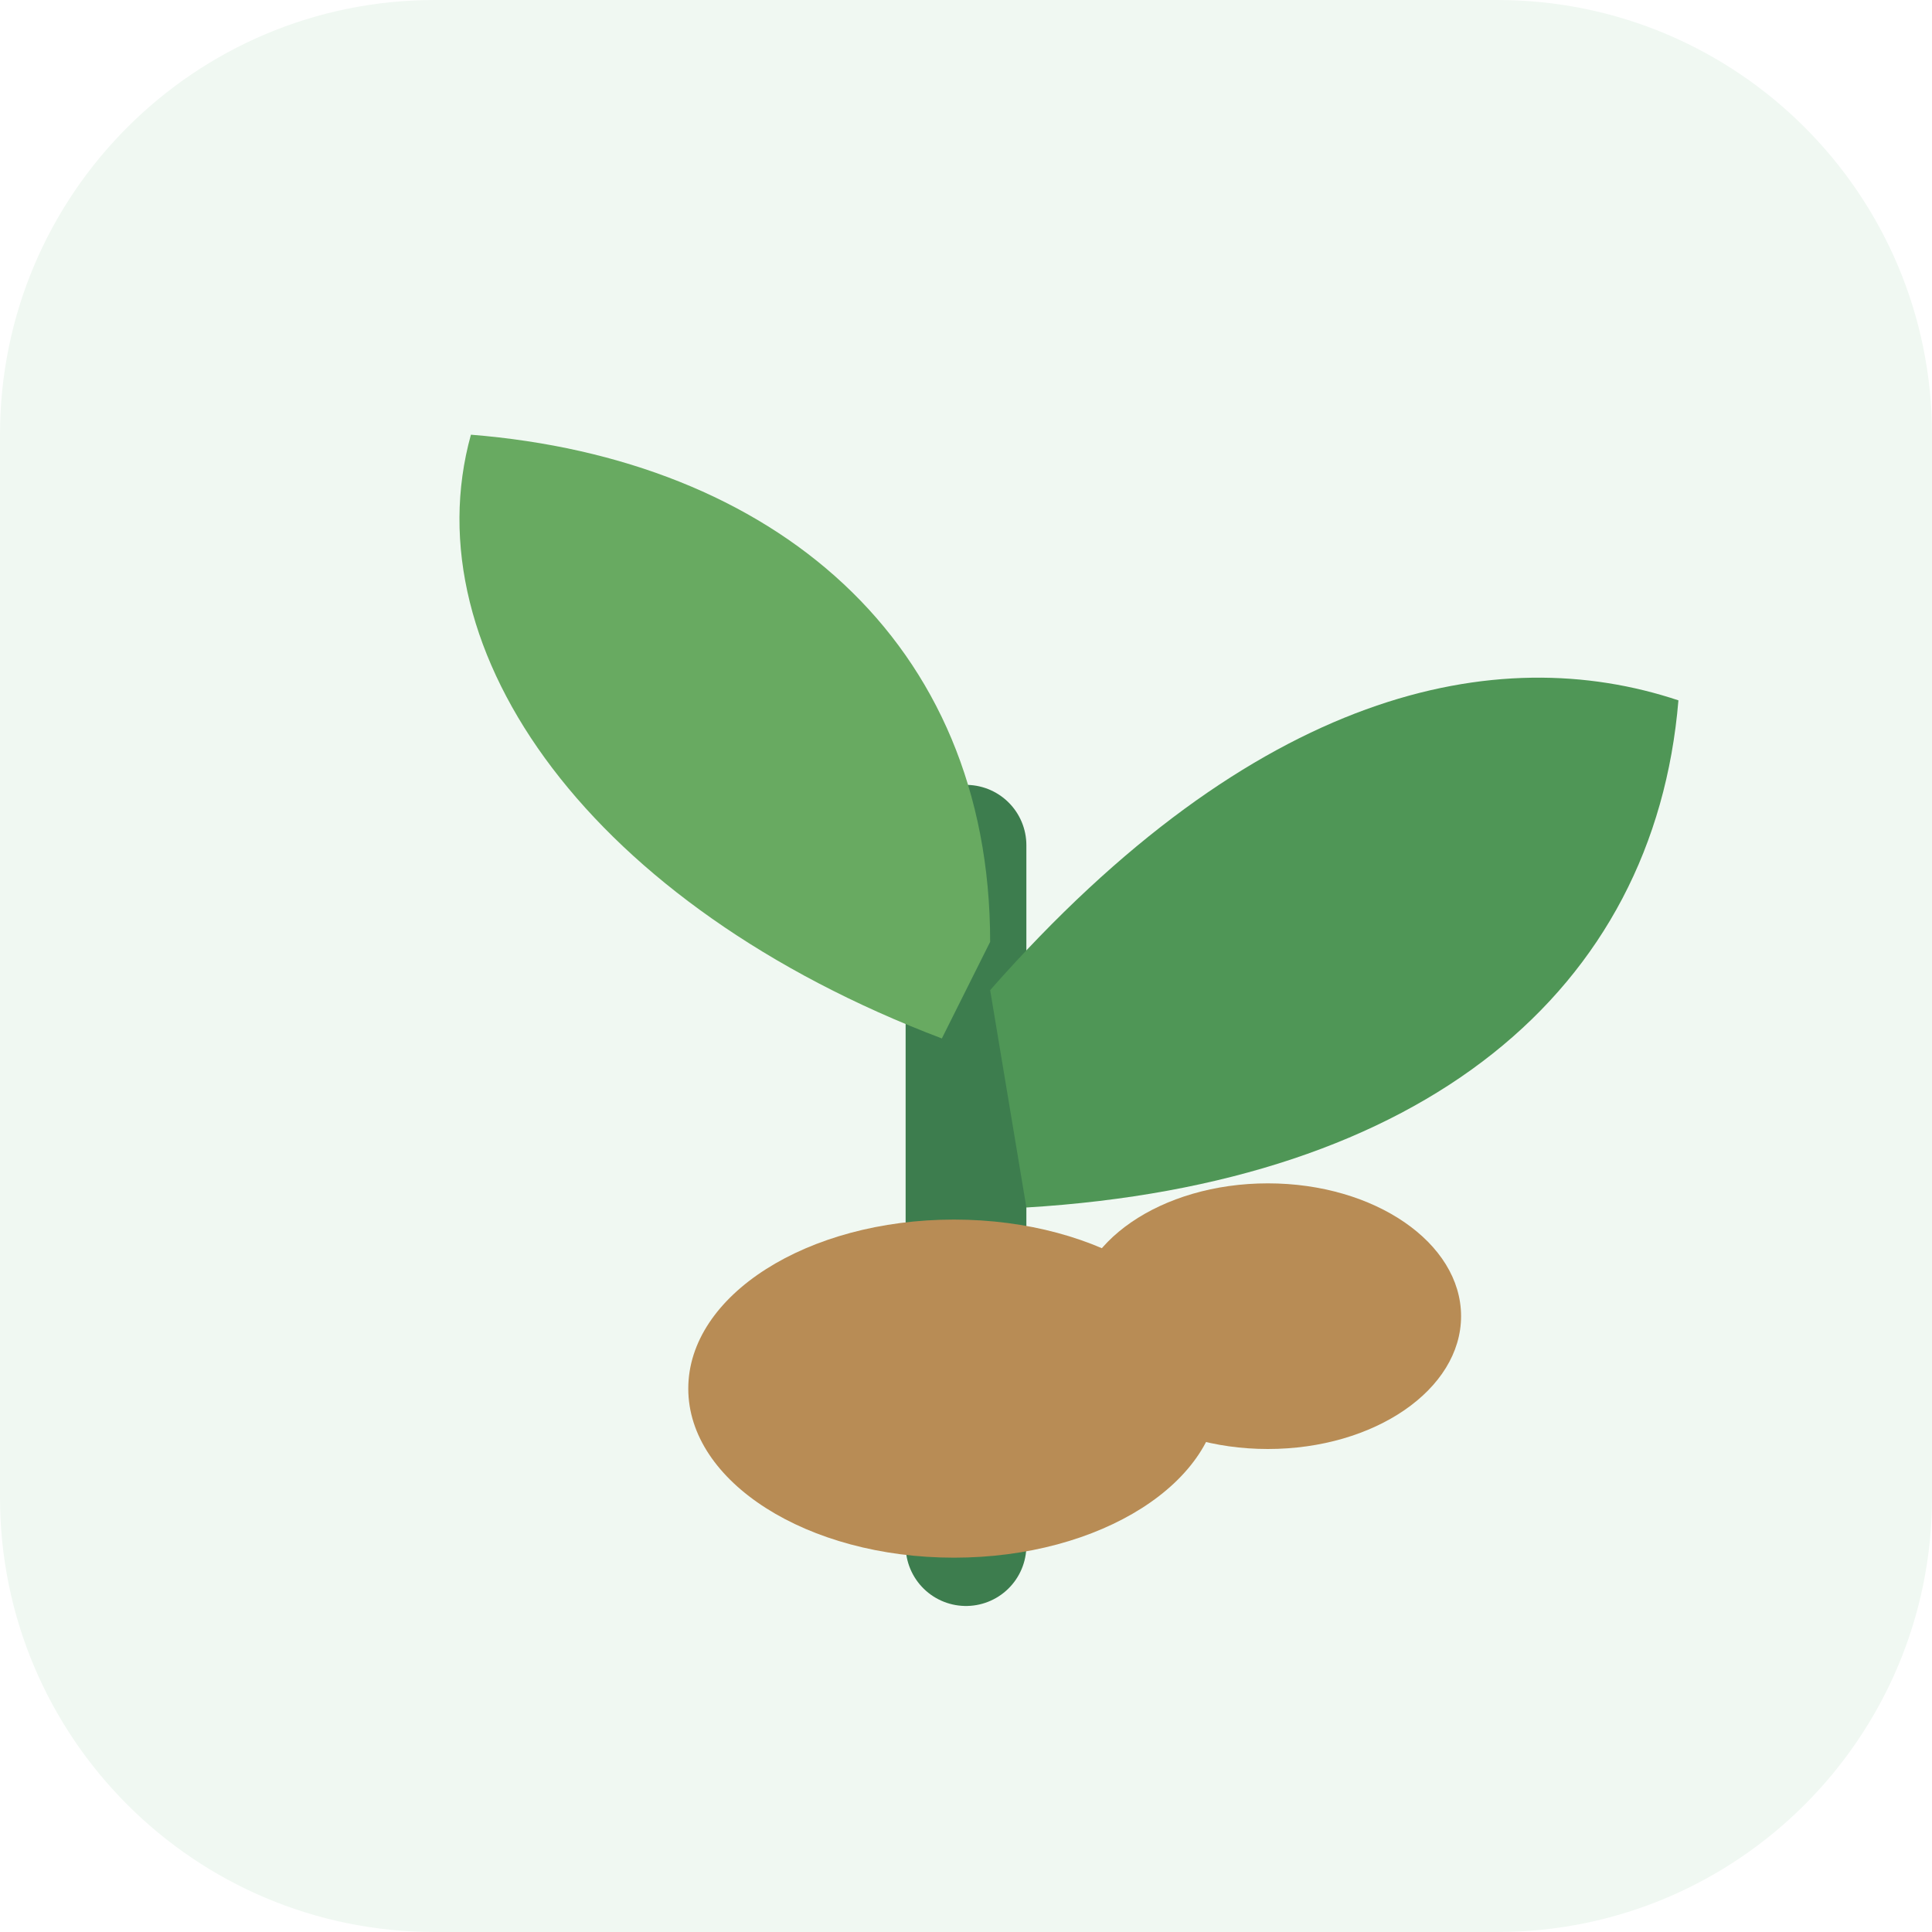
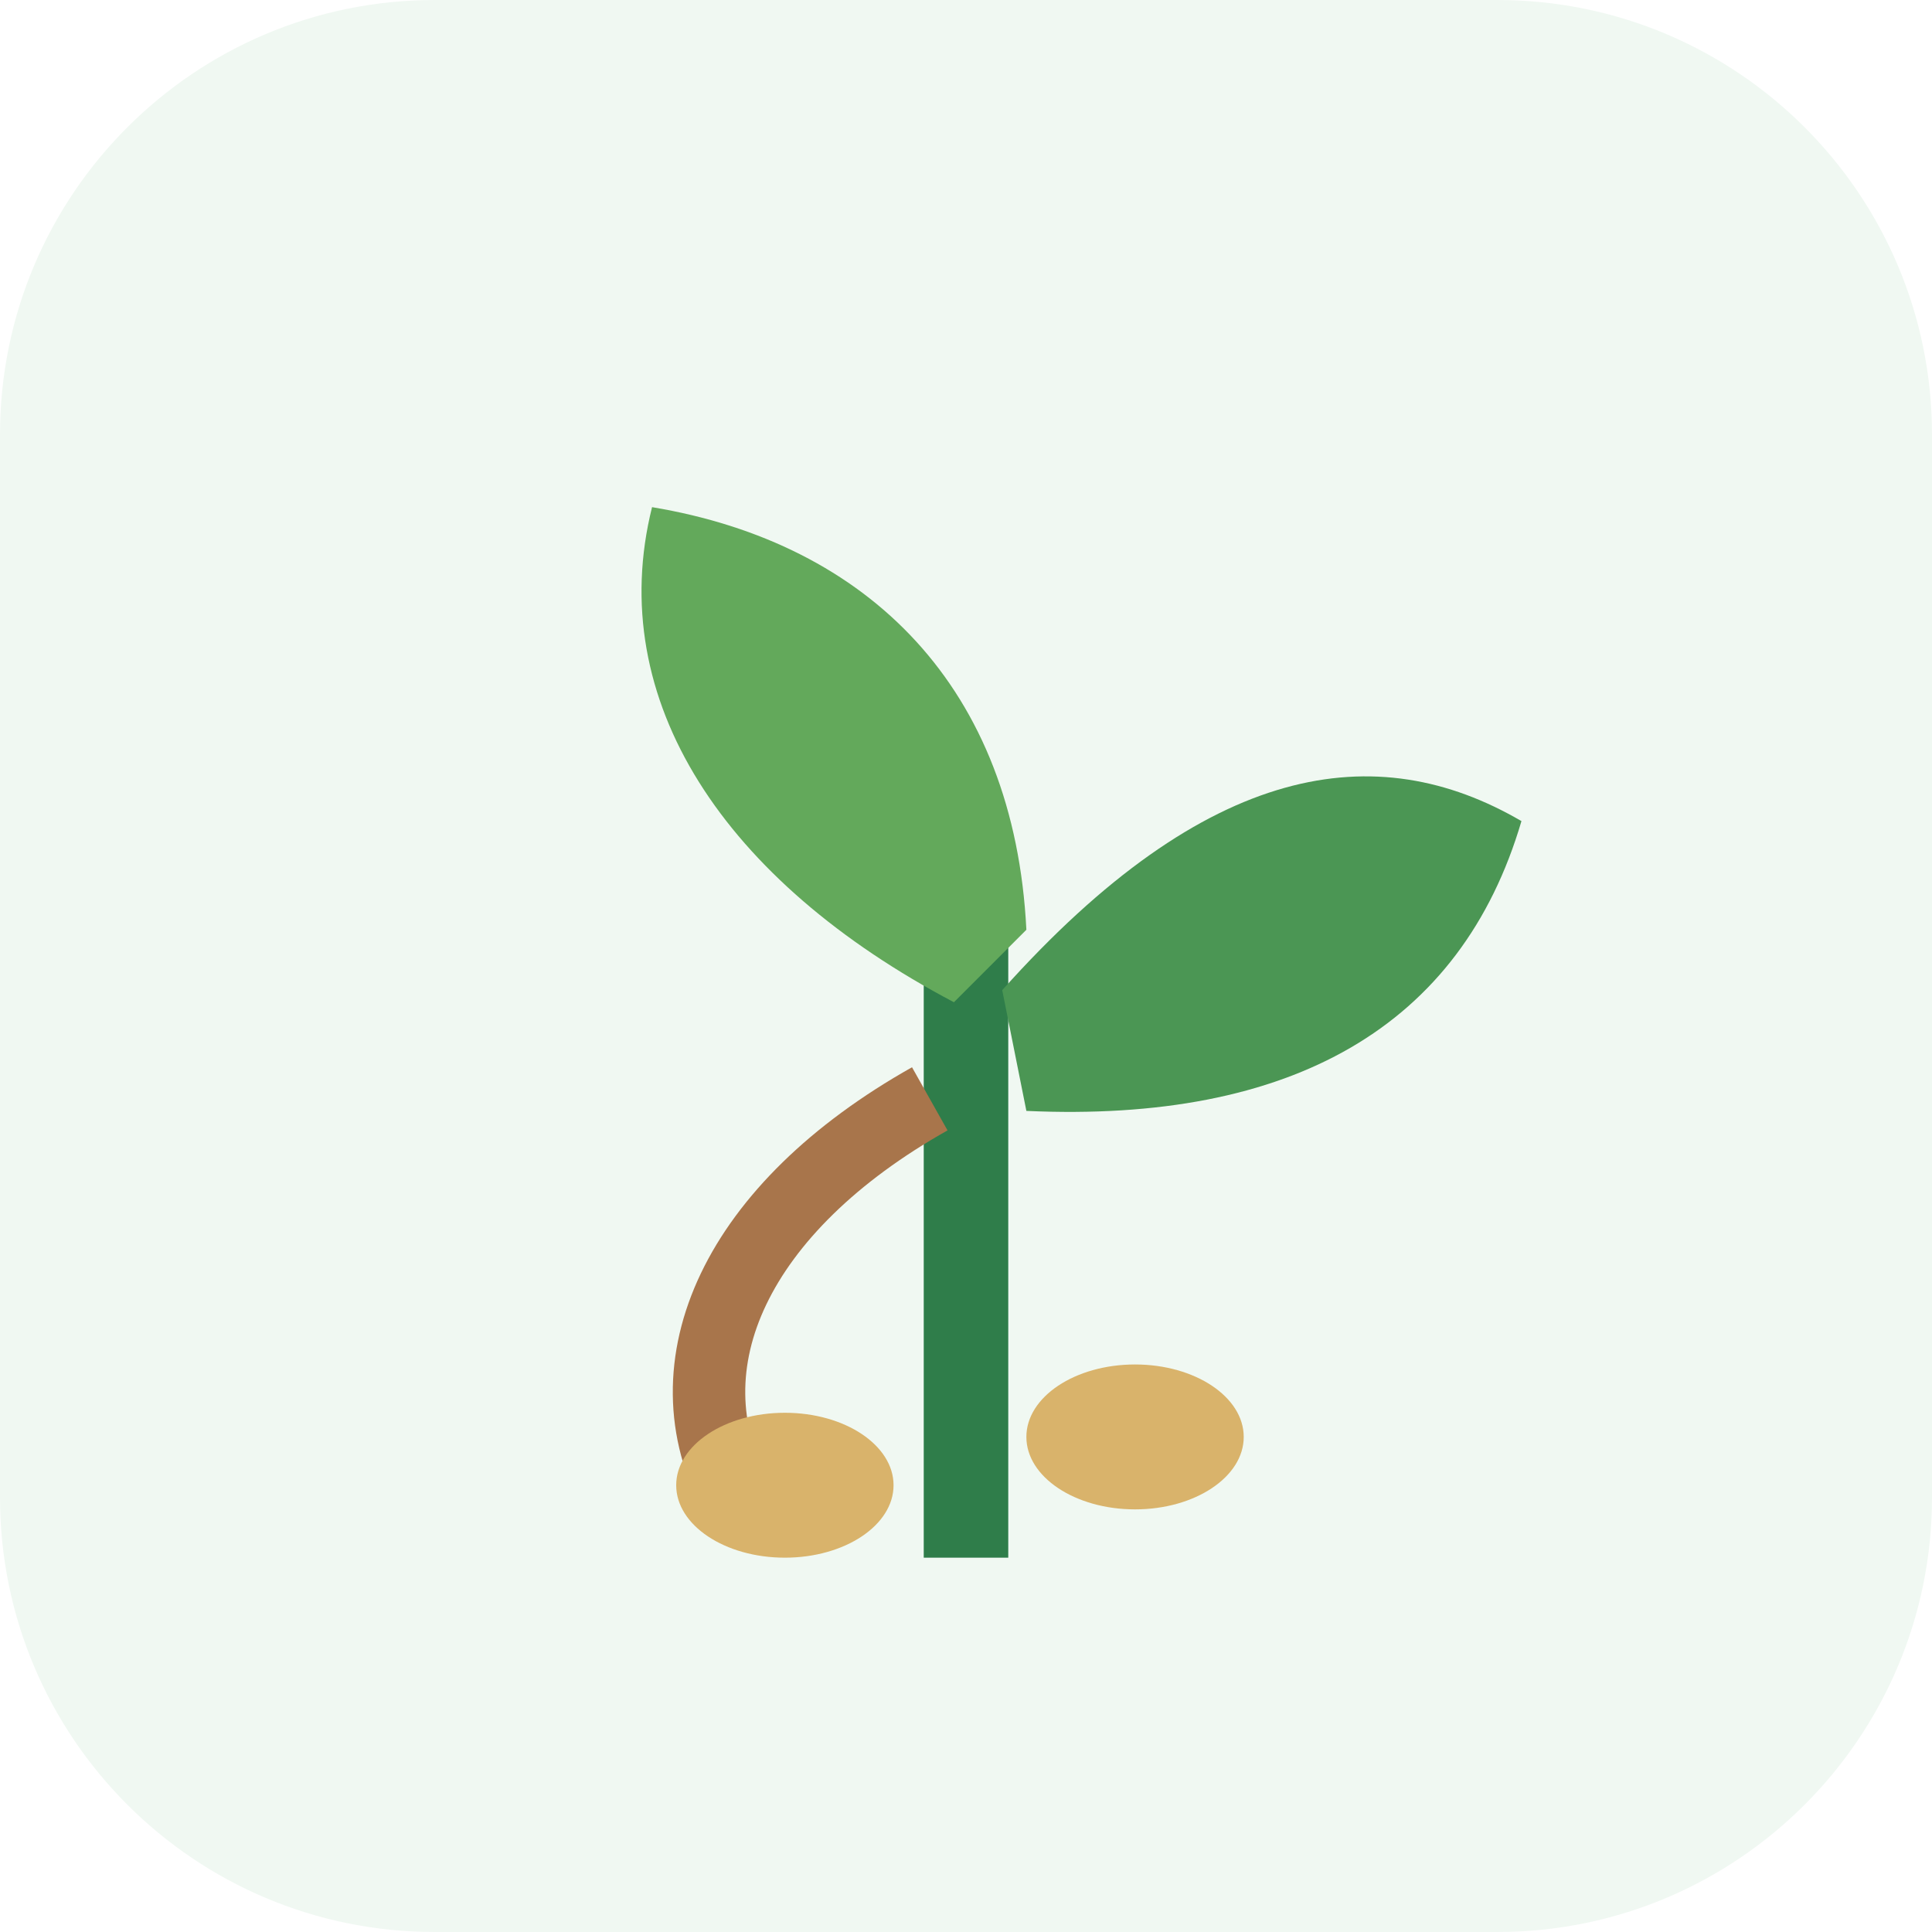
<svg xmlns="http://www.w3.org/2000/svg" viewBox="0 0 160 160">
-   <rect width="160" height="160" rx="36" fill="#f0f8f2" />
-   <path d="M80 128V70" stroke="#3d7d4e" stroke-width="10" stroke-linecap="round" />
-   <path d="M78 86C49 75 34 54 39 36c25 2 43 17 43 42" fill="#68aa61" />
-   <path d="M82 82c22-25 42-29 57-24-2 24-21 40-54 42" fill="#4f9656" />
-   <ellipse cx="79" cy="115" rx="22" ry="14" fill="#b88c55" />
-   <ellipse cx="105" cy="109" rx="16" ry="11" fill="#b88c55" />
+   <rect width="160" height="160" rx="36" fill="#F0F8F2" />
+   <path d="M80 129V70" stroke="#2F7D4A" stroke-width="7" />
+   <path d="M79 83C60 73 50 58 54 42c18 3 30 15 31 35" fill="#63A95B" />
+   <path d="M83 82c17-19 31-21 43-14-5 17-19 25-41 24" fill="#4B9654" />
+   <path d="M77 91C61 100 55 113 61 124" fill="none" stroke="#A8754B" stroke-width="6" />
+   <ellipse cx="65" cy="123" rx="9" ry="6" fill="#D9B36B" />
+   <ellipse cx="94" cy="119" rx="9" ry="6" fill="#D9B36B" />
</svg>
